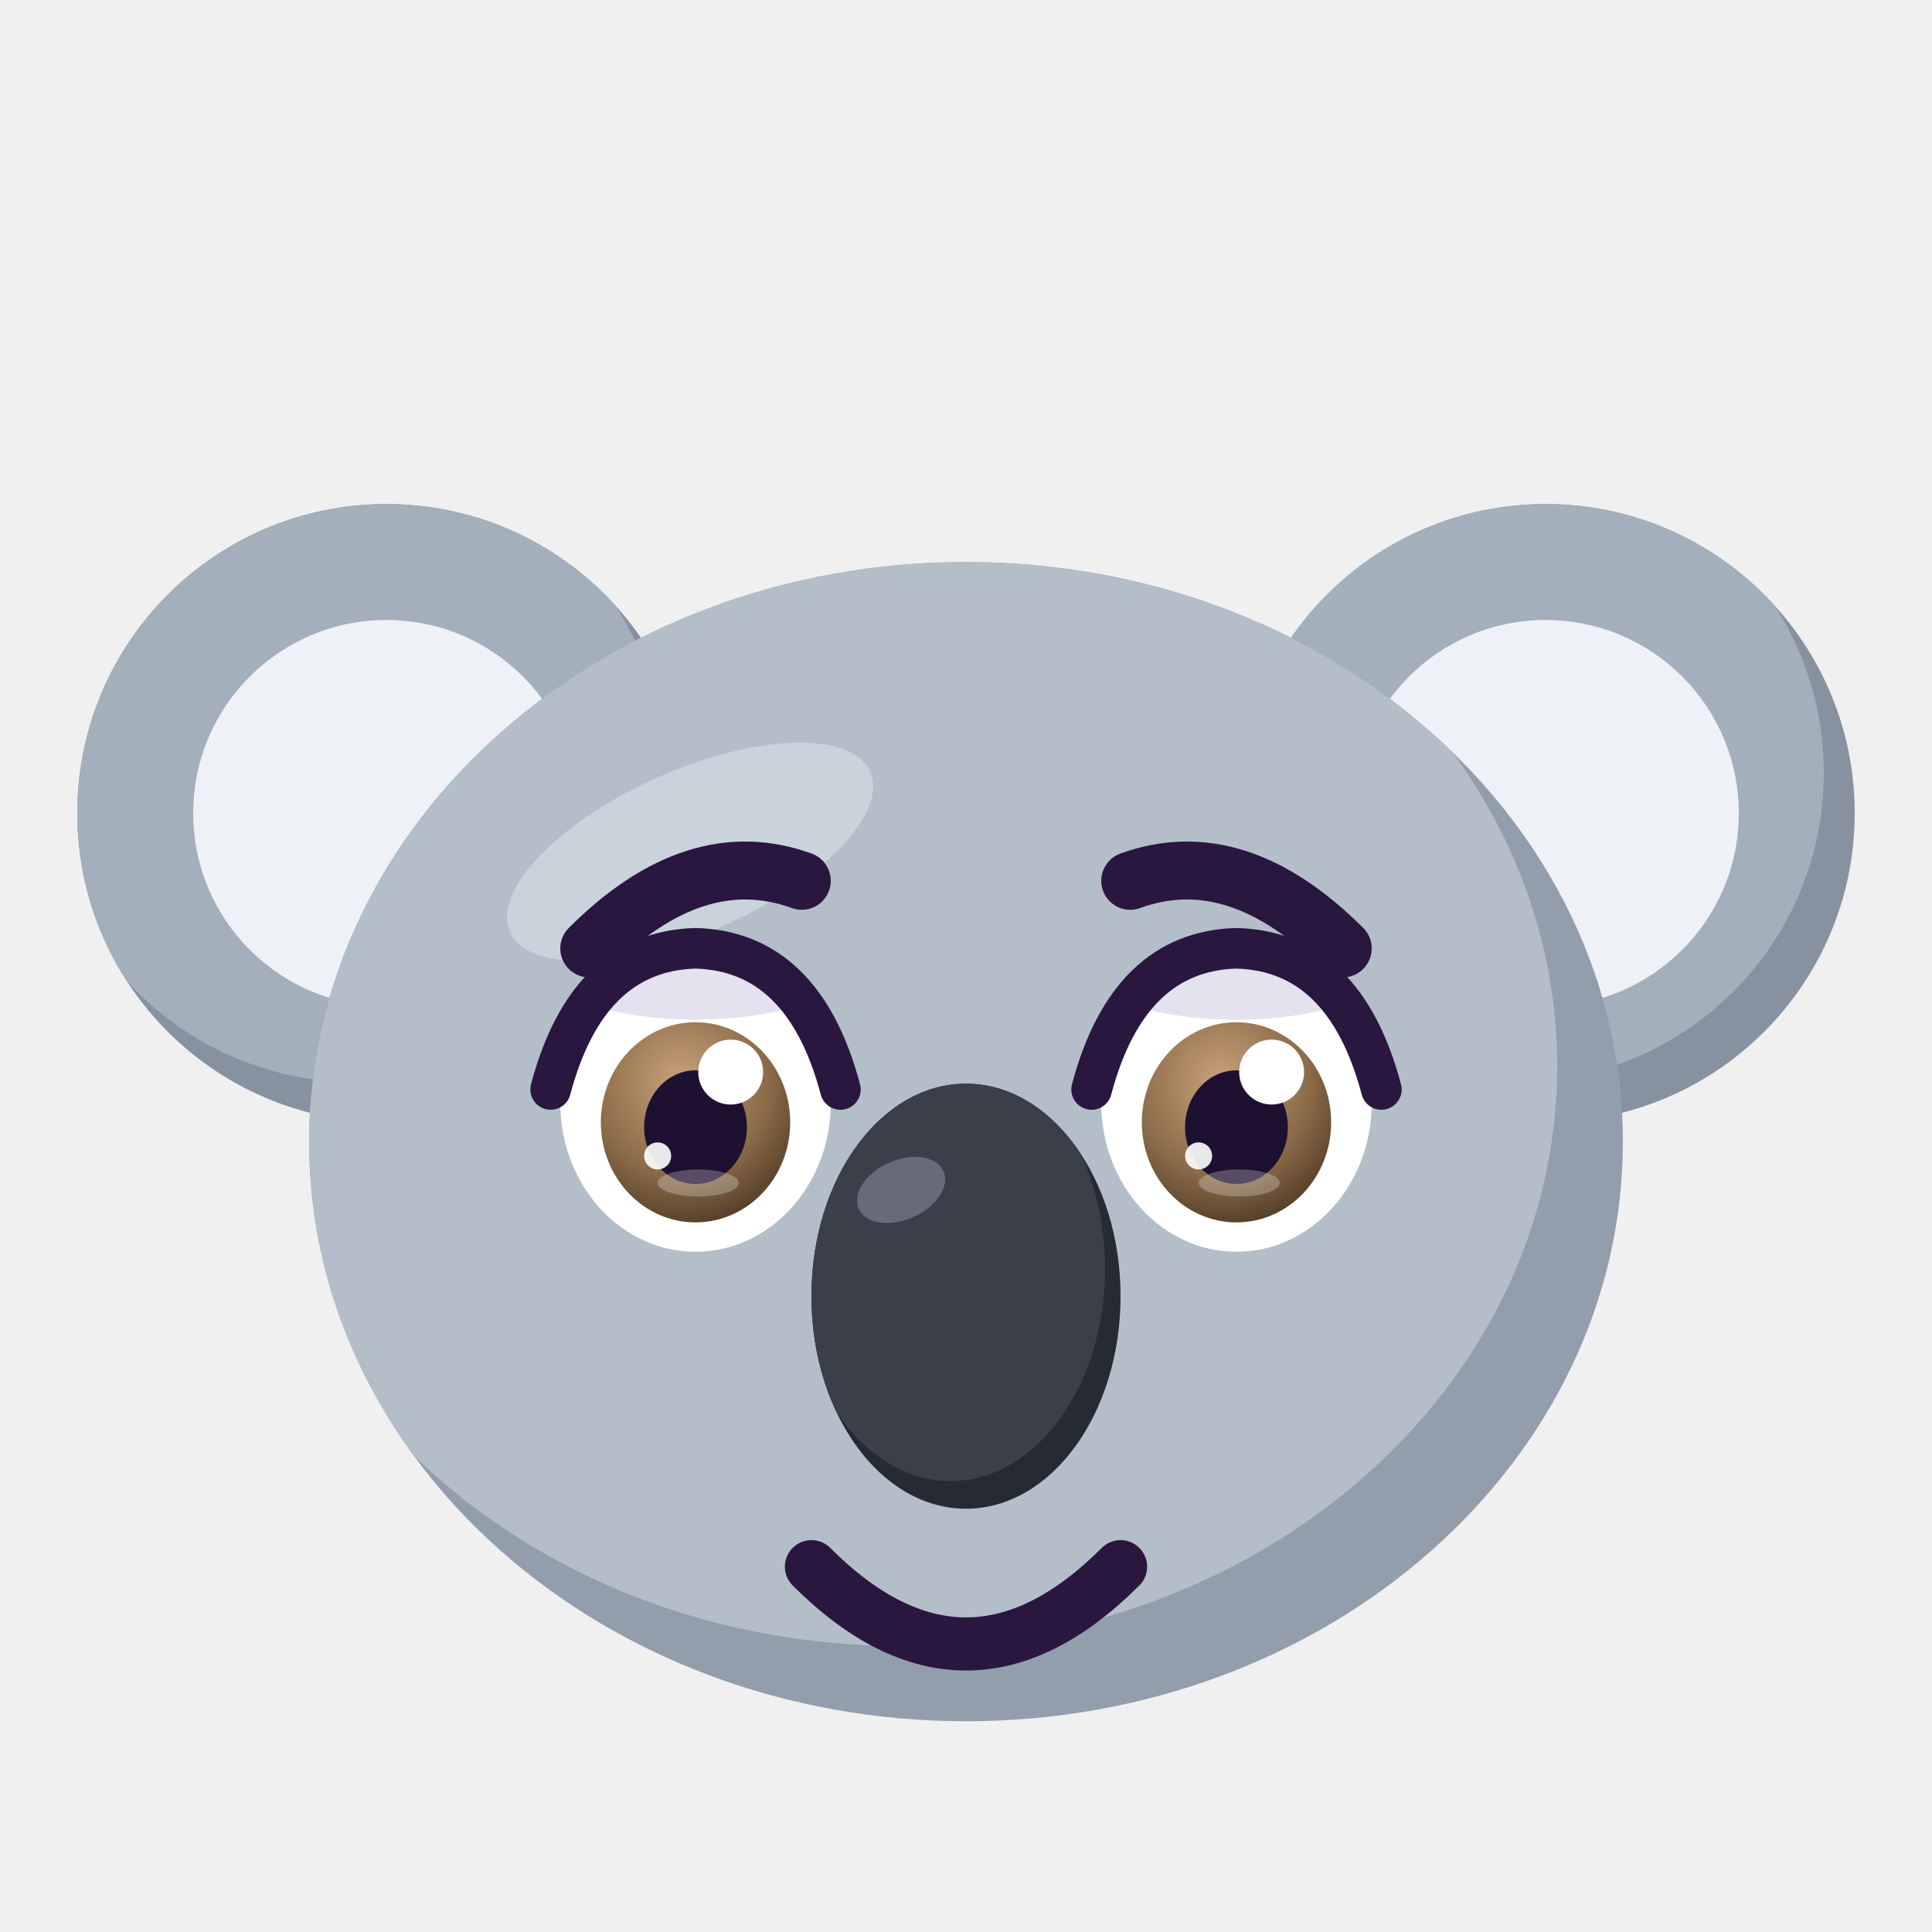
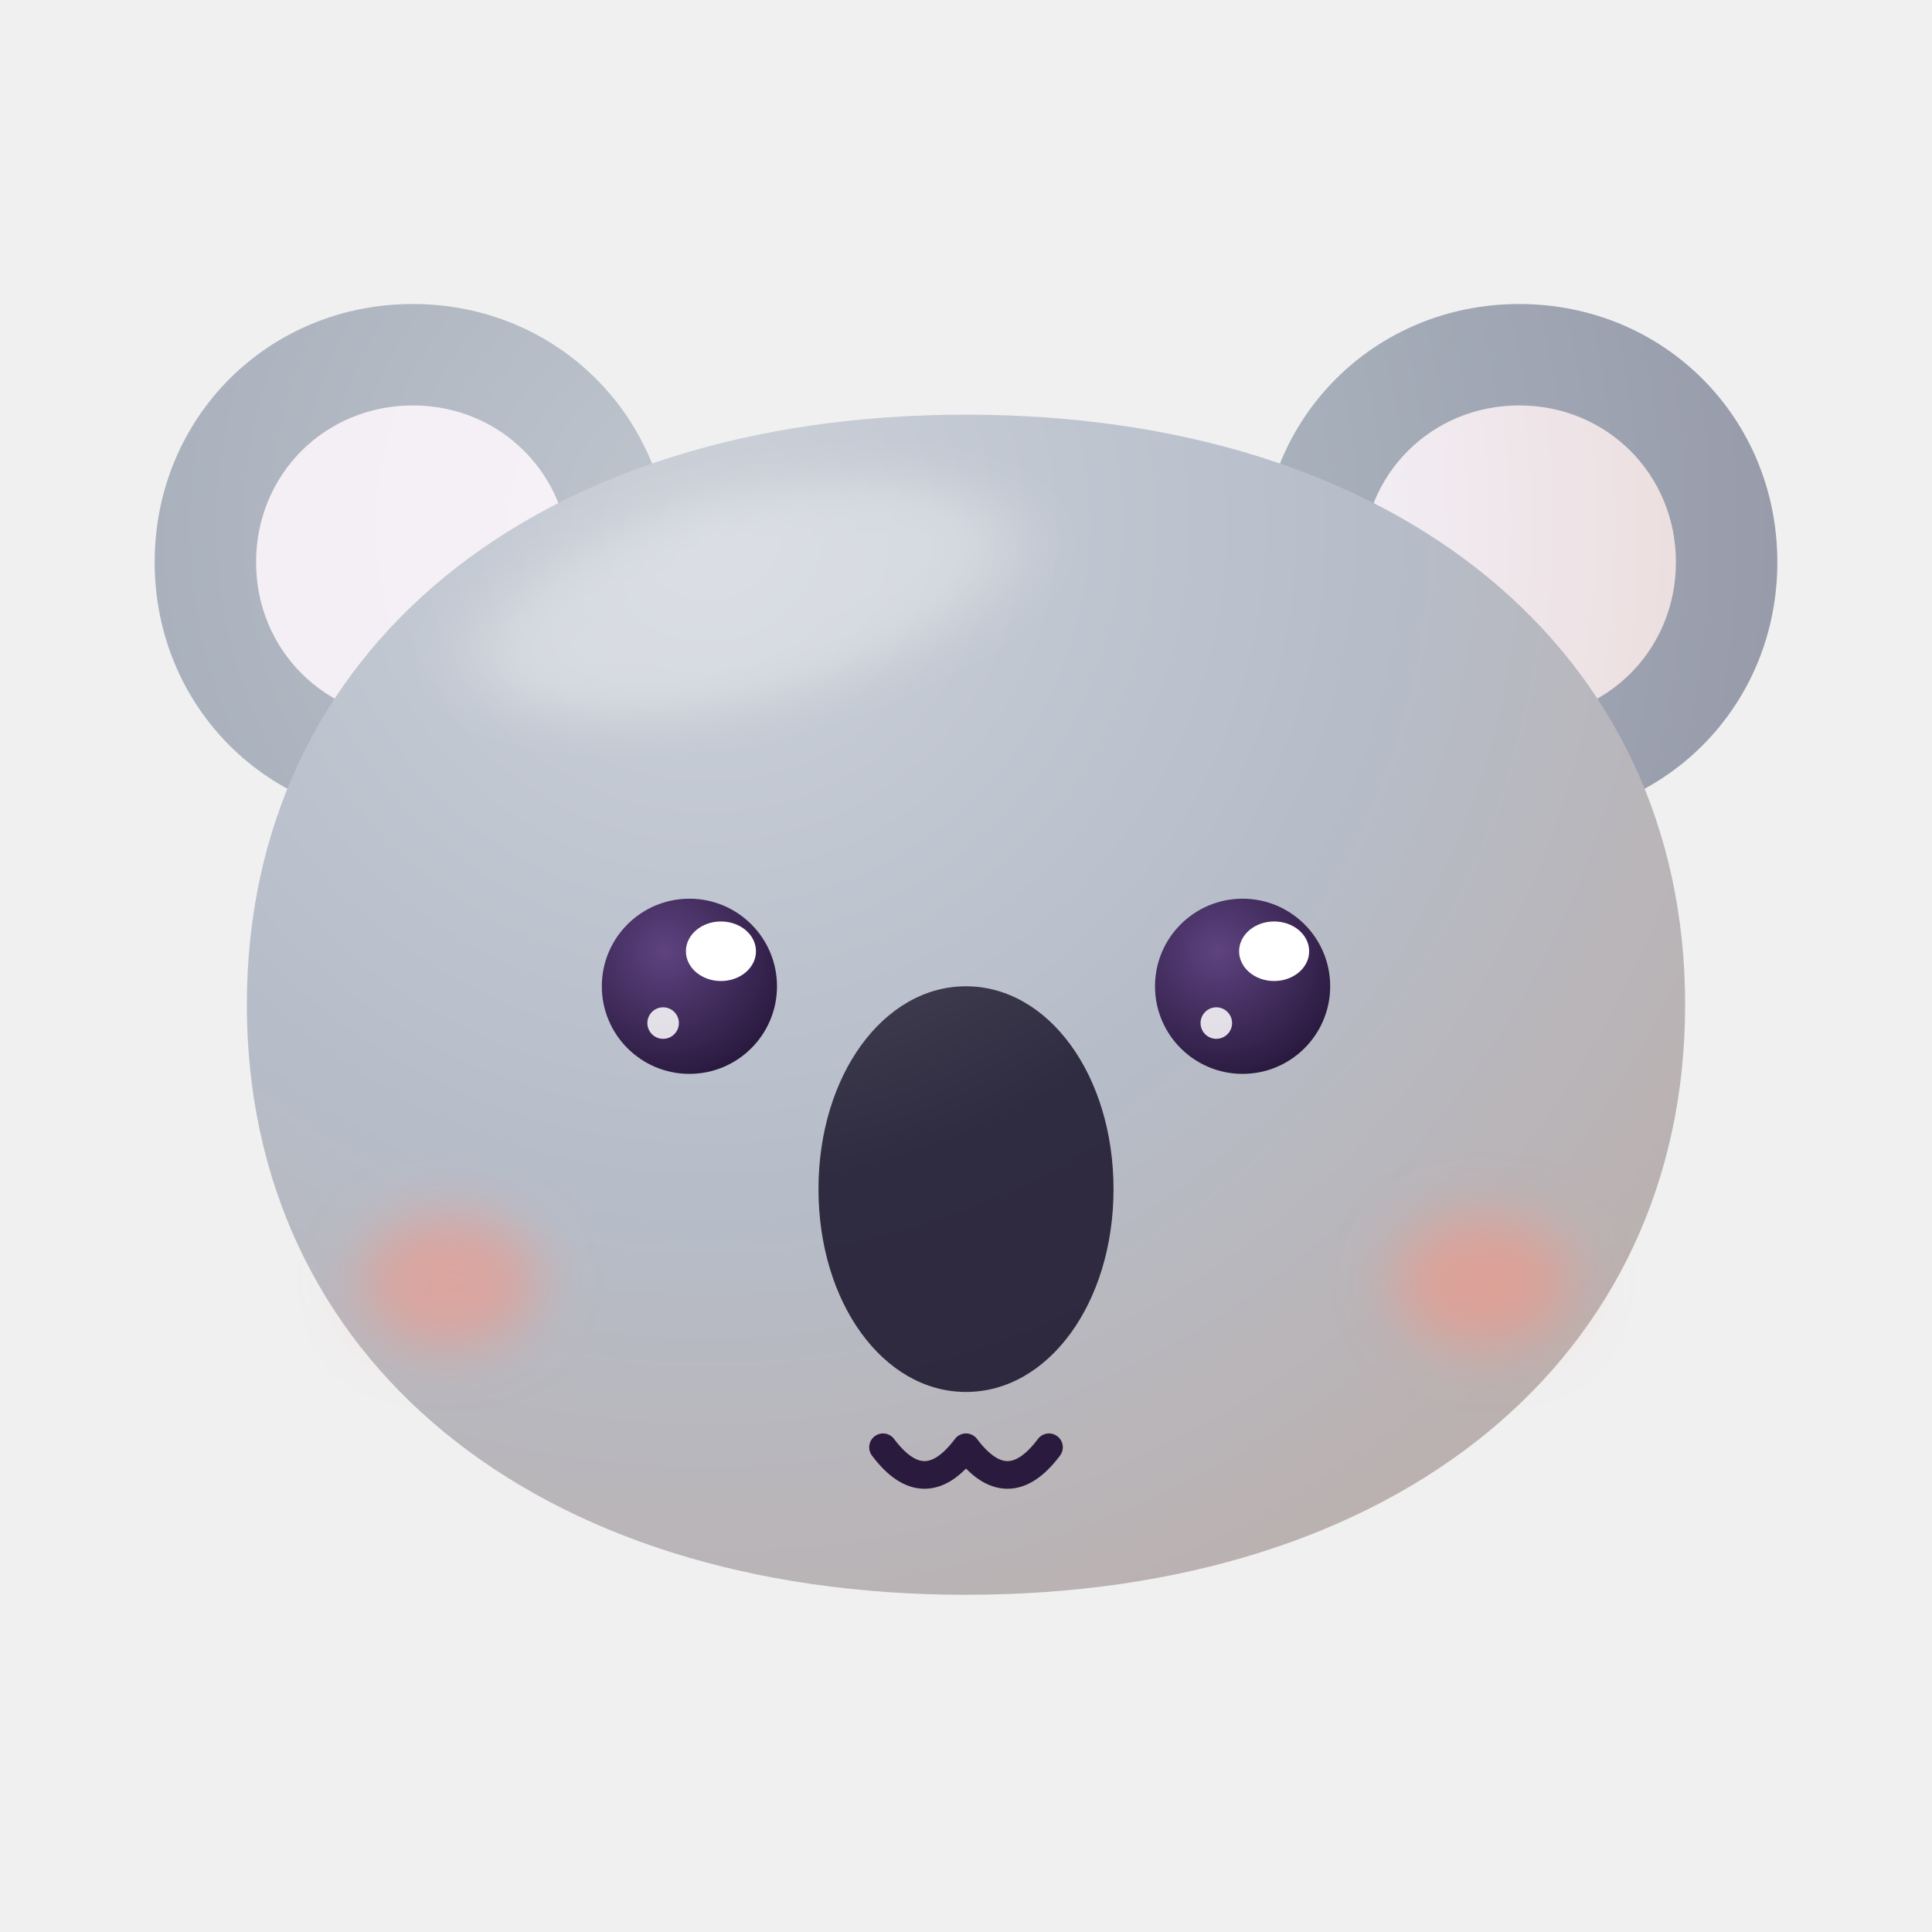
<svg xmlns="http://www.w3.org/2000/svg" viewBox="12 8 176 176">
-   <g transform="translate(100 112) scale(0.88) translate(-100 -106)">
-     <clipPath id="k89">
-       <ellipse cx="40" cy="72" rx="32" ry="32" />
-     </clipPath>
-     <ellipse cx="40" cy="72" rx="32" ry="32" fill="#8792A1" />
-     <g clip-path="url(#k89)">
-       <g>
-         <ellipse cx="36.8" cy="67.84" rx="32" ry="32" fill="#A4AFBC" />
-       </g>
-     </g>
-     <ellipse cx="40" cy="72" rx="20" ry="20" fill="#EEF2F6" />
-     <clipPath id="k90">
-       <ellipse cx="160" cy="72" rx="32" ry="32" />
-     </clipPath>
-     <ellipse cx="160" cy="72" rx="32" ry="32" fill="#8792A1" />
-     <g clip-path="url(#k90)">
-       <g>
-         <ellipse cx="156.8" cy="67.84" rx="32" ry="32" fill="#A4AFBC" />
-       </g>
-     </g>
-     <ellipse cx="160" cy="72" rx="20" ry="20" fill="#EEF2F6" />
-     <clipPath id="k91">
-       <ellipse cx="100" cy="106" rx="68" ry="60" />
-     </clipPath>
-     <ellipse cx="100" cy="106" rx="68" ry="60" fill="#939EAC" />
-     <g clip-path="url(#k91)">
-       <g>
-         <ellipse cx="93.2" cy="98.2" rx="68" ry="60" fill="#B4BEC9" />
-         <ellipse cx="71.44" cy="76" rx="20.4" ry="8.4" fill="#DCE3EA" opacity=".55" transform="rotate(-24 71.44 76)" />
-       </g>
-     </g>
-     <path d="M61 86 Q72 75 83 79" stroke="#2A1740" stroke-width="6" fill="none" stroke-linecap="round" />
-     <path d="M139 86 Q128 75 117 79" stroke="#2A1740" stroke-width="6" fill="none" stroke-linecap="round" />
-     <radialGradient id="k92" cx=".42" cy=".3" r=".85">
-       <stop offset="0" stop-color="#C9A27A" />
-       <stop offset=".55" stop-color="#8A6A48" />
-       <stop offset="1" stop-color="#3B2A1A" />
+   <defs>
+     <radialGradient id="g0" gradientUnits="userSpaceOnUse" cx="72" cy="58" r="160">
+       <stop offset="0" stop-color="#c0c6ce" />
+       <stop offset=".45" stop-color="#A5ADB9" />
+       <stop offset="1" stop-color="#8a8a9b" />
    </radialGradient>
-     <clipPath id="k93">
-       <ellipse cx="72" cy="102" rx="14" ry="15.4" />
-     </clipPath>
-     <ellipse cx="72" cy="102" rx="14" ry="15.4" fill="#fff" />
-     <g clip-path="url(#k93)">
-       <ellipse cx="72" cy="86.908" rx="16.8" ry="6.468" fill="#C5BEDC" opacity=".45" />
-       <ellipse cx="72" cy="104" rx="9.8" ry="10.36" fill="url(#k92)" />
-       <ellipse cx="72" cy="104.5" rx="5.32" ry="5.88" fill="#1E1030" />
-       <ellipse cx="75.64" cy="98.8" rx="3.36" ry="3.36" fill="#fff" />
-       <ellipse cx="68.08" cy="107.48" rx="1.4" ry="1.4" fill="#fff" opacity=".9" />
-       <ellipse cx="72.28" cy="110.28" rx="4.2" ry="1.4" fill="#fff" opacity=".25" />
-     </g>
-     <path d="M57 100.6 Q60.8 86.292 72 85.984 Q83.2 86.292 87 100.6" stroke="#2A1740" stroke-width="4.2" fill="none" stroke-linecap="round" />
-     <radialGradient id="k94" cx=".42" cy=".3" r=".85">
-       <stop offset="0" stop-color="#C9A27A" />
-       <stop offset=".55" stop-color="#8A6A48" />
-       <stop offset="1" stop-color="#3B2A1A" />
+     <radialGradient id="g1" gradientUnits="userSpaceOnUse" cx="72" cy="58" r="160">
+       <stop offset="0" stop-color="#f6f2f7" />
+       <stop offset=".45" stop-color="#F2EDF4" />
+       <stop offset="1" stop-color="#e2c7bd" />
    </radialGradient>
-     <clipPath id="k95">
-       <ellipse cx="128" cy="102" rx="14" ry="15.4" />
-     </clipPath>
-     <ellipse cx="128" cy="102" rx="14" ry="15.4" fill="#fff" />
-     <g clip-path="url(#k95)">
-       <ellipse cx="128" cy="86.908" rx="16.8" ry="6.468" fill="#C5BEDC" opacity=".45" />
-       <ellipse cx="128" cy="104" rx="9.8" ry="10.36" fill="url(#k94)" />
-       <ellipse cx="128" cy="104.5" rx="5.32" ry="5.88" fill="#1E1030" />
-       <ellipse cx="131.64" cy="98.8" rx="3.36" ry="3.36" fill="#fff" />
-       <ellipse cx="124.08" cy="107.48" rx="1.4" ry="1.4" fill="#fff" opacity=".9" />
-       <ellipse cx="128.28" cy="110.28" rx="4.2" ry="1.4" fill="#fff" opacity=".25" />
-     </g>
-     <path d="M113 100.6 Q116.8 86.292 128 85.984 Q139.2 86.292 143 100.6" stroke="#2A1740" stroke-width="4.2" fill="none" stroke-linecap="round" />
-     <clipPath id="k96">
-       <ellipse cx="100" cy="122" rx="16" ry="22" />
-     </clipPath>
-     <ellipse cx="100" cy="122" rx="16" ry="22" fill="#262A33" />
-     <g clip-path="url(#k96)">
-       <g>
-         <ellipse cx="98.4" cy="119.14" rx="16" ry="22" fill="#3B3F4A" />
-         <ellipse cx="93.28" cy="111" rx="4.8" ry="3.08" fill="#8A90A0" opacity=".55" transform="rotate(-24 93.28 111)" />
-       </g>
-     </g>
-     <path d="M84 150 Q100 166 116 150" stroke="#2A1740" stroke-width="5.5" fill="none" stroke-linecap="round" />
+     <radialGradient id="g2" gradientUnits="userSpaceOnUse" cx="72" cy="58" r="160">
+       <stop offset="0" stop-color="#ccd1d9" />
+       <stop offset=".45" stop-color="#B6BDC9" />
+       <stop offset="1" stop-color="#bdaaa2" />
+     </radialGradient>
+     <filter id="bl" x="-30%" y="-60%" width="160%" height="220%">
+       <feGaussianBlur stdDeviation="3.4" />
+     </filter>
+     <filter id="bb" x="-40%" y="-60%" width="180%" height="220%">
+       <feGaussianBlur stdDeviation="3" />
+     </filter>
+     <radialGradient id="e3" cx=".36" cy=".3" r=".9">
+       <stop offset="0" stop-color="#5E4380" />
+       <stop offset="1" stop-color="#1E1030" />
+     </radialGradient>
+     <radialGradient id="e4" cx=".36" cy=".3" r=".9">
+       <stop offset="0" stop-color="#5E4380" />
+       <stop offset="1" stop-color="#1E1030" />
+     </radialGradient>
+     <radialGradient id="g5" gradientUnits="userSpaceOnUse" cx="72" cy="58" r="160">
+       <stop offset="0" stop-color="#6d6b79" />
+       <stop offset=".45" stop-color="#2F2B40" />
+       <stop offset="1" stop-color="#2e253c" />
+     </radialGradient>
+   </defs>
+   <g transform="translate(100 96) scale(0.8399) translate(-100 -105.8)">
+     <path d="M12 62 C12 46.32 24.32 34 40 34 C55.68 34 68 46.32 68 62 C68 77.68 55.68 90 40 90 C24.32 90 12 77.68 12 62Z" fill="url(#g0)" />
+     <path d="M188 62C188 46.32 175.68 34 160 34C144.32 34 132 46.32 132 62C132 77.68 144.32 90 160 90C175.68 90 188 77.68 188 62Z" fill="url(#g0)" />
+     <path d="M23 62 C23 52.48 30.48 45 40 45 C49.52 45 57 52.48 57 62 C57 71.52 49.52 79 40 79 C30.48 79 23 71.52 23 62Z" fill="url(#g1)" />
+     <path d="M177 62C177 52.48 169.52 45 160 45C150.48 45 143 52.48 143 62C143 71.52 150.48 79 160 79C169.52 79 177 71.52 177 62Z" fill="url(#g1)" />
+     <path d="M22 110 C22 71.6 53.2 46 100 46 C146.8 46 178 71.6 178 110 C178 148.4 146.8 174 100 174 C53.2 174 22 148.4 22 110Z" fill="url(#g2)" />
+     <ellipse cx="76" cy="66" rx="30" ry="11" fill="#fff" opacity=".3" filter="url(#bl)" transform="rotate(-14 76 66)" />
+     <ellipse cx="44" cy="140" rx="9.6" ry="7.2" fill="#FF8F7A" opacity=".5" filter="url(#bb)" />
+     <ellipse cx="156" cy="140" rx="9.6" ry="7.2" fill="#FF8F7A" opacity=".5" filter="url(#bb)" />
+     <circle cx="70" cy="108" r="9.5" fill="url(#e3)" />
+     <ellipse cx="73.42" cy="104.2" rx="3.8" ry="3.23" fill="#fff" />
+     <circle cx="67.15" cy="111.99" r="1.71" fill="#fff" opacity=".85" />
+     <circle cx="130" cy="108" r="9.5" fill="url(#e4)" />
+     <ellipse cx="133.42" cy="104.2" rx="3.8" ry="3.23" fill="#fff" />
+     <circle cx="127.15" cy="111.99" r="1.71" fill="#fff" opacity=".85" />
+     <path d="M84 130 C84 117.68 91.04 108 100 108 C108.96 108 116 117.68 116 130 C116 142.32 108.96 152 100 152 C91.04 152 84 142.32 84 130Z" fill="url(#g5)" />
+     <path d="M91 158 Q95.5 164 100 158 Q104.5 164 109 158" fill="none" stroke="#2A1A3D" stroke-width="3" stroke-linecap="round" stroke-linejoin="round" />
  </g>
</svg>
